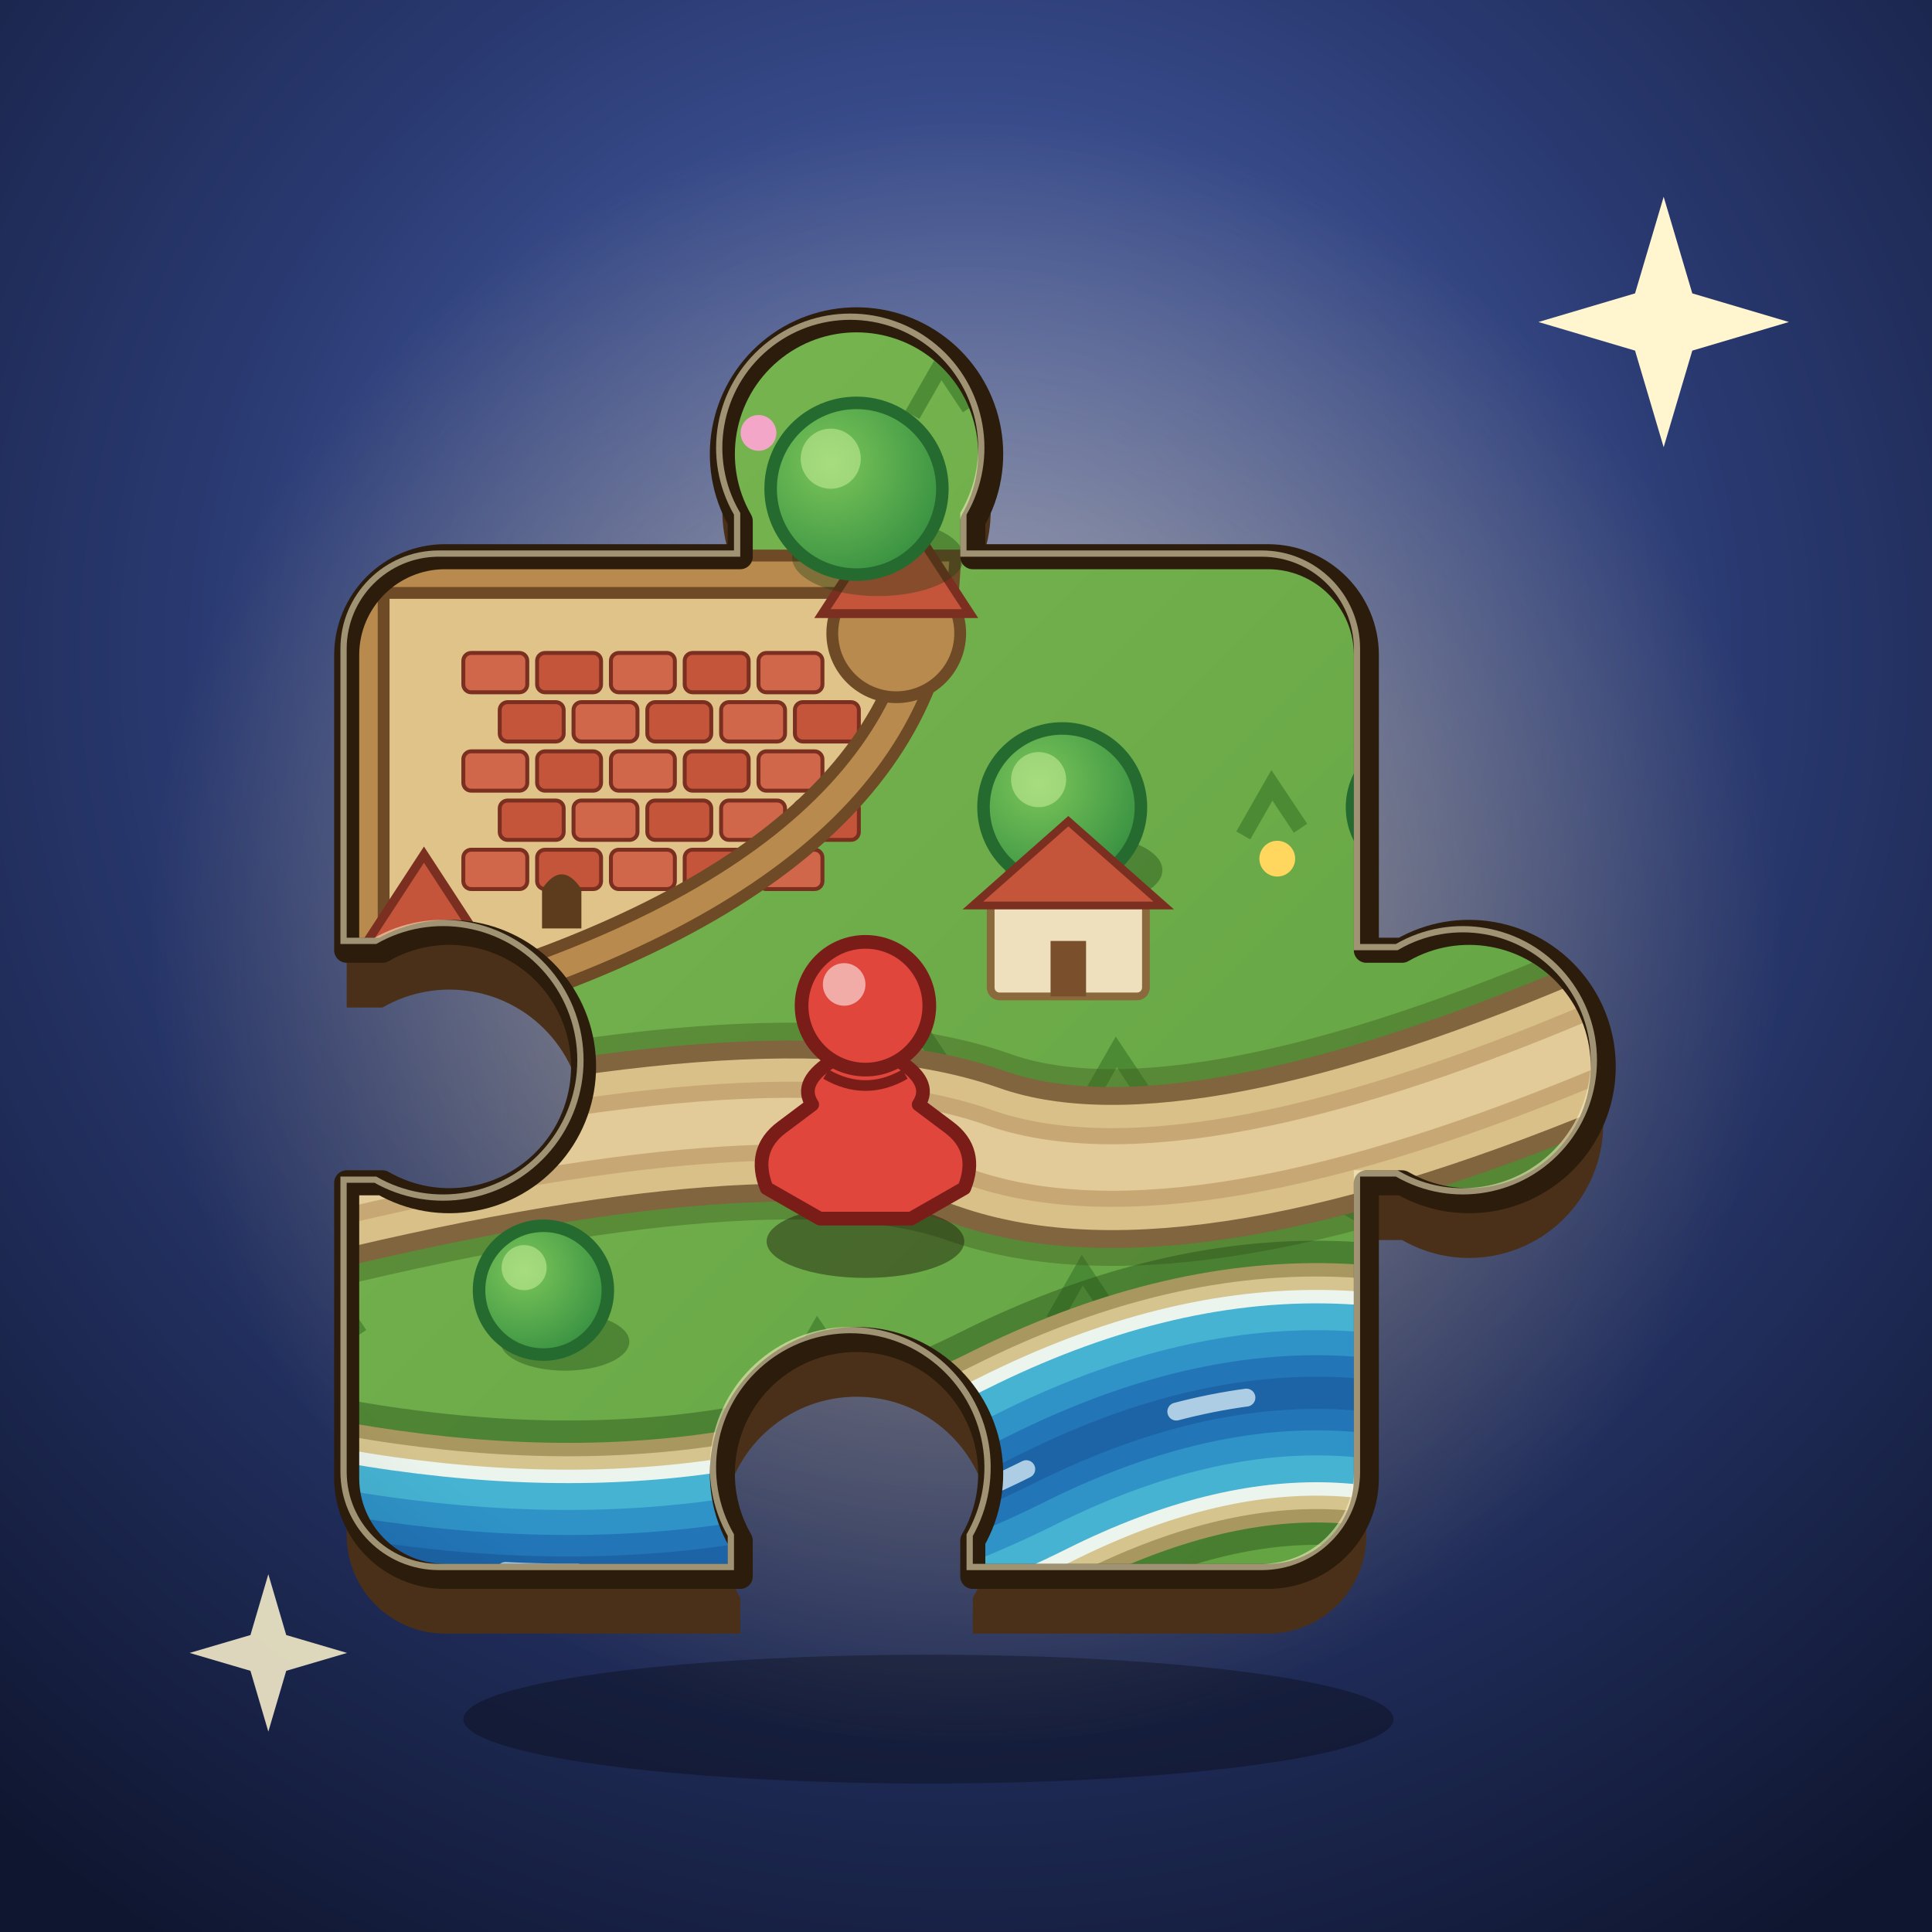
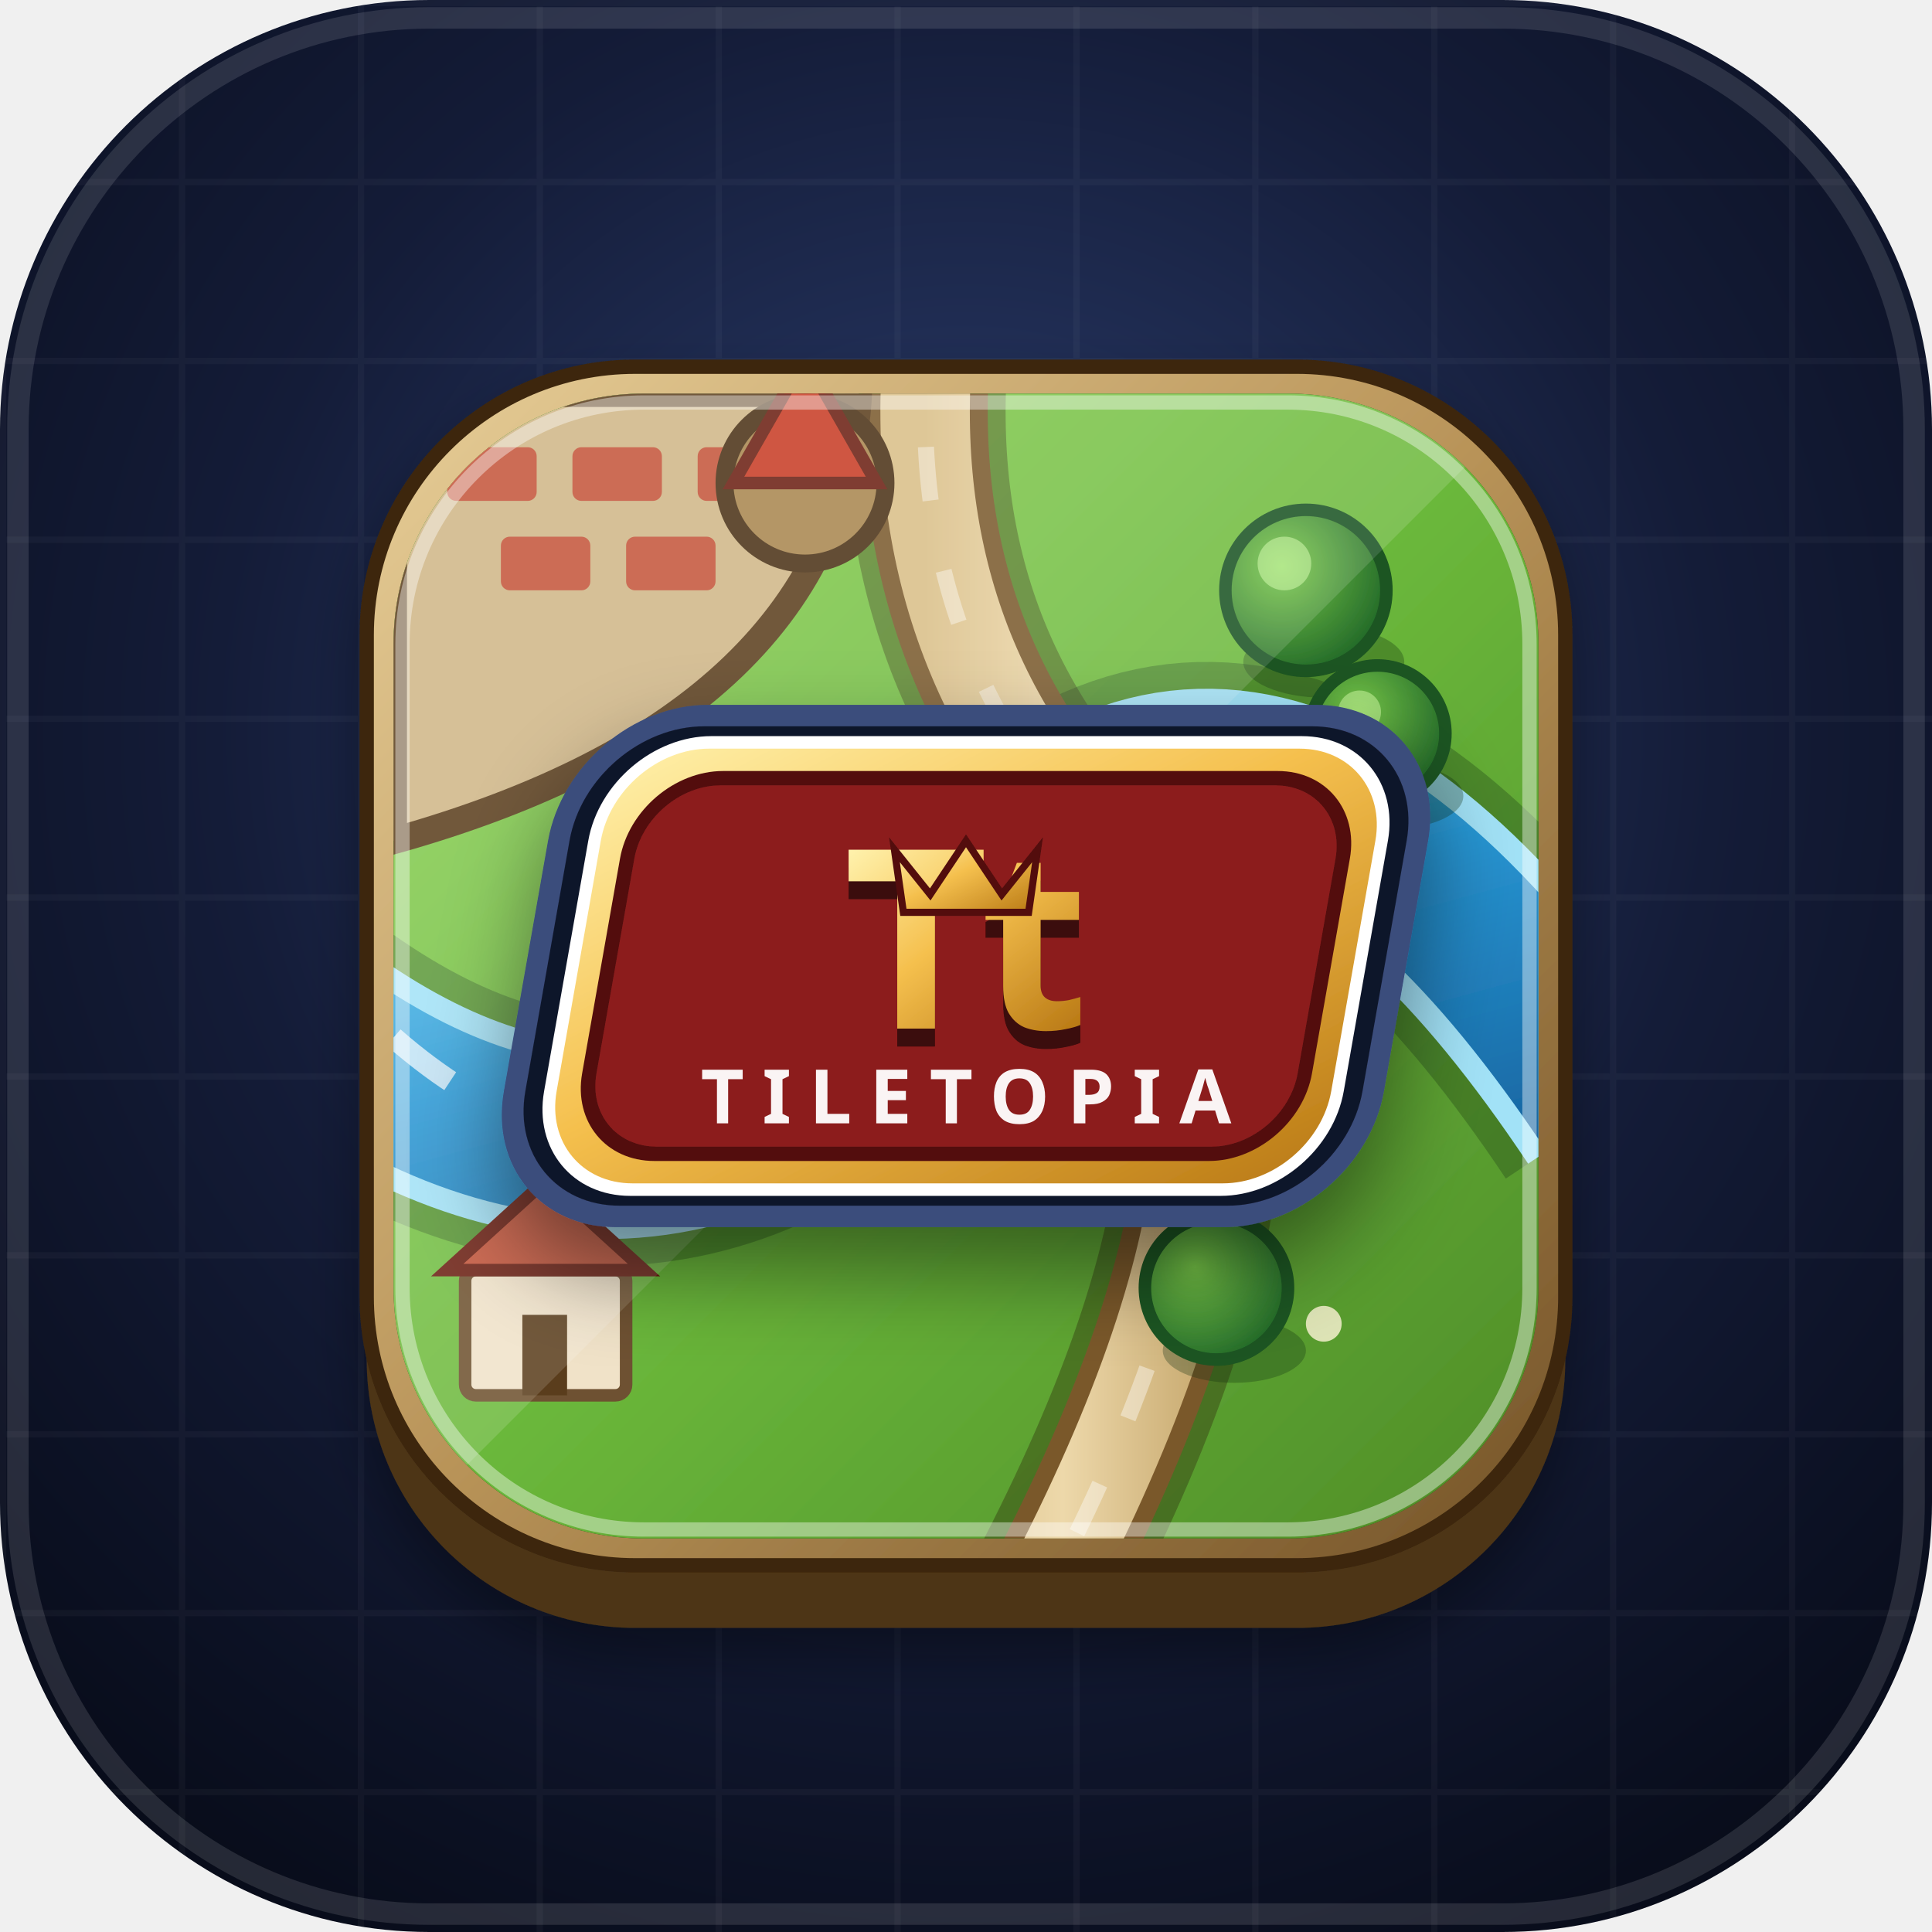
- <svg xmlns="http://www.w3.org/2000/svg" viewBox="0 0 108 108" width="108" height="108">
+ <svg xmlns="http://www.w3.org/2000/svg" viewBox="0 0 108 108" width="512" height="512">
  <defs>
-     <radialGradient id="ibg" cx="50%" cy="34%" r="78%">
-       <stop offset="0" stop-color="#5a74c4" />
-       <stop offset=".5" stop-color="#2a3a72" />
-       <stop offset="1" stop-color="#0f1630" />
+     <radialGradient id="bgGradFull" cx="50%" cy="38%" r="70%">
+       <stop offset="0%" stop-color="#2d4072" />
+       <stop offset="55%" stop-color="#141c38" />
+       <stop offset="100%" stop-color="#080c1a" />
    </radialGradient>
-     <radialGradient id="iglow" cx="50%" cy="50%" r="50%">
-       <stop offset="0" stop-color="#ffd878" stop-opacity=".55" />
-       <stop offset="1" stop-color="#ffd878" stop-opacity="0" />
+     <pattern id="bgGridFull" width="10" height="10" patternUnits="userSpaceOnUse">
+       <path d="M 10 0 L 0 0 0 10" fill="none" stroke="rgba(255,255,255,0.035)" stroke-width="0.7" />
+     </pattern>
+   </defs>
+   <rect width="108" height="108" rx="24" fill="url(#bgGradFull)" />
+   <rect width="108" height="108" rx="24" fill="url(#bgGridFull)" />
+   <rect width="106" height="106" x="1" y="1" rx="23" fill="none" stroke="rgba(255,255,255,0.12)" stroke-width="1.2" />
+   <defs>
+     <linearGradient id="tileBorder" x1="0" y1="0" x2="1" y2="1">
+       <stop offset="0%" stop-color="#e8cf99" />
+       <stop offset="50%" stop-color="#b89358" />
+       <stop offset="100%" stop-color="#735227" />
+     </linearGradient>
+     <linearGradient id="tileGrass" x1="0" y1="0" x2="1" y2="1">
+       <stop offset="0%" stop-color="#8fd458" />
+       <stop offset="50%" stop-color="#6bb83b" />
+       <stop offset="100%" stop-color="#4e8c28" />
+     </linearGradient>
+     <linearGradient id="riverGrad" x1="0" y1="0" x2="1" y2="1">
+       <stop offset="0%" stop-color="#6cd5f7" />
+       <stop offset="50%" stop-color="#2897d4" />
+       <stop offset="100%" stop-color="#16629e" />
+     </linearGradient>
+     <linearGradient id="roadGrad" x1="0" y1="0" x2="1" y2="0">
+       <stop offset="0%" stop-color="#d9be87" />
+       <stop offset="50%" stop-color="#edd8aa" />
+       <stop offset="100%" stop-color="#c9ab71" />
+     </linearGradient>
+     <linearGradient id="goldBanner" x1="0" y1="0" x2="1" y2="1">
+       <stop offset="0%" stop-color="#fff2ad" />
+       <stop offset="45%" stop-color="#f5c04e" />
+       <stop offset="100%" stop-color="#b87814" />
+     </linearGradient>
+     <radialGradient id="treeGrad" cx="35%" cy="35%" r="70%">
+       <stop offset="0%" stop-color="#78c948" />
+       <stop offset="100%" stop-color="#226929" />
    </radialGradient>
-     <linearGradient id="igrass" x1="0" y1="0" x2="1" y2="1">
-       <stop offset="0" stop-color="#80be56" />
-       <stop offset="1" stop-color="#5a9a3c" />
-     </linearGradient>
-     <radialGradient id="itree" cx=".35" cy=".35" r=".8">
-       <stop offset="0" stop-color="#7cc65a" />
-       <stop offset="1" stop-color="#2f8a3e" />
-     </radialGradient>
-     <linearGradient id="igold" x1="0" y1="0" x2="0" y2="1">
-       <stop offset="0" stop-color="#fff2c4" />
-       <stop offset=".5" stop-color="#f2c45a" />
-       <stop offset="1" stop-color="#d98e1f" />
-     </linearGradient>
-     <radialGradient id="ivig" cx=".5" cy=".42" r=".7">
-       <stop offset=".62" stop-color="#000" stop-opacity="0" />
-       <stop offset="1" stop-color="#0a1e08" stop-opacity=".3" />
-     </radialGradient>
-     <clipPath id="ipc">
-       <path d="M24.88 31.12L41.38 31.12L41.38 29.12A7.5 7.5 0 1 1 54.38 29.12L54.38 31.12L70.88 31.12A5.5 5.5 0 0 1 76.38 36.62L76.38 53.12L78.38 53.12A7.5 7.5 0 1 1 78.38 66.12L76.38 66.12L76.38 82.62A5.5 5.5 0 0 1 70.88 88.12L54.38 88.12L54.38 86.12A7.5 7.5 0 1 0 41.38 86.12L41.38 88.12L24.88 88.12A5.5 5.5 0 0 1 19.38 82.62L19.38 66.12L21.38 66.12A7.5 7.5 0 1 0 21.38 53.12L19.38 53.12L19.38 36.62A5.5 5.5 0 0 1 24.88 31.12Z" />
+     <filter id="tileShadow" x="-20%" y="-20%" width="150%" height="150%">
+       <feDropShadow dx="0" dy="4" stdDeviation="4" flood-color="#000" flood-opacity="0.55" />
+       <feDropShadow dx="0" dy="1.5" stdDeviation="1.5" flood-color="#000" flood-opacity="0.35" />
+     </filter>
+     <filter id="badgeShadow" x="-30%" y="-30%" width="160%" height="160%">
+       <feDropShadow dx="0" dy="2.5" stdDeviation="2.5" flood-color="#000" flood-opacity="0.45" />
+     </filter>
+     <clipPath id="tileClip">
+       <rect x="22" y="22" width="64" height="64" rx="14" />
    </clipPath>
  </defs>
-   <rect width="108" height="108" fill="url(#ibg)" />
-   <circle cx="54" cy="52" r="46" fill="url(#iglow)" />
-   <ellipse cx="51.9" cy="96.1" rx="26" ry="3.6" fill="#000" opacity=".3" />
-   <g transform="translate(0 3.2)">
-     <path d="M24.88 31.12L41.38 31.12L41.38 29.12A7.5 7.5 0 1 1 54.38 29.12L54.38 31.12L70.88 31.12A5.5 5.5 0 0 1 76.38 36.62L76.38 53.12L78.38 53.12A7.5 7.5 0 1 1 78.38 66.12L76.38 66.12L76.38 82.62A5.5 5.5 0 0 1 70.88 88.12L54.38 88.12L54.38 86.12A7.5 7.5 0 1 0 41.38 86.12L41.38 88.12L24.88 88.12A5.5 5.5 0 0 1 19.38 82.62L19.38 66.12L21.38 66.12A7.5 7.5 0 1 0 21.38 53.12L19.38 53.12L19.38 36.62A5.5 5.5 0 0 1 24.88 31.12Z" fill="#4a3018" />
+   <g filter="url(#tileShadow)">
+     <rect x="20.5" y="24" width="67" height="67" rx="15" fill="#4d3516" />
+     <rect x="20.5" y="20.5" width="67" height="67" rx="15" fill="url(#tileBorder)" stroke="#3d270e" stroke-width="0.8" />
+     <rect x="22" y="22" width="64" height="64" rx="14" fill="#2d4218" />
+     <g clip-path="url(#tileClip)">
+       <rect x="22" y="22" width="64" height="64" fill="url(#tileGrass)" />
+       <circle cx="30" cy="32" r="1" fill="#fff6d8" opacity="0.8" />
+       <circle cx="44" cy="28" r="1.2" fill="#ffd75e" opacity="0.7" />
+       <circle cx="74" cy="74" r="1" fill="#fff6d8" opacity="0.8" />
+       <circle cx="34" cy="76" r="1.1" fill="#ffd75e" opacity="0.7" />
+       <path d="M 18 58 Q 38 72 54 52 T 90 62" fill="none" stroke="rgba(20,50,20,0.3)" stroke-width="14" />
+       <path d="M 18 58 Q 38 72 54 52 T 90 62" fill="none" stroke="#a2e2f7" stroke-width="11" />
+       <path d="M 18 58 Q 38 72 54 52 T 90 62" fill="none" stroke="url(#riverGrad)" stroke-width="8.5" />
+       <path d="M 22 58 Q 38 72 54 52" fill="none" stroke="rgba(255,255,255,0.7)" stroke-width="1.2" stroke-dasharray="4 6" />
+       <path d="M 52 18 Q 50 36 62 48 T 58 90" fill="none" stroke="rgba(40,30,10,0.35)" stroke-width="9" />
+       <path d="M 52 18 Q 50 36 62 48 T 58 90" fill="none" stroke="#7a582c" stroke-width="7" />
+       <path d="M 52 18 Q 50 36 62 48 T 58 90" fill="none" stroke="url(#roadGrad)" stroke-width="5" />
+       <path d="M 52 18 Q 50 36 62 48 T 58 90" fill="none" stroke="rgba(255,255,255,0.4)" stroke-width="0.9" stroke-dasharray="3 4" />
+       <g transform="translate(50, 48)">
+         <rect x="-3" y="-5" width="10" height="10" rx="2" fill="#695c4e" stroke="#3b3228" stroke-width="0.8" />
+         <rect x="-1.5" y="-3.5" width="7" height="7" rx="1.2" fill="#d4c5a9" />
+         <line x1="-3" y1="0" x2="7" y2="0" stroke="#8c7e6c" stroke-width="0.6" />
+       </g>
+       <g transform="translate(22, 22)">
+         <path d="M 0 0 L 26 0 Q 25 18 0 25 Z" fill="#cfb686" stroke="#5a3d1c" stroke-width="1.5" />
+         <rect x="3" y="3" width="5" height="3" rx="0.5" fill="#c4553a" />
+         <rect x="10" y="3" width="5" height="3" rx="0.5" fill="#c4553a" />
+         <rect x="17" y="3" width="5" height="3" rx="0.5" fill="#c4553a" />
+         <rect x="6" y="8" width="5" height="3" rx="0.5" fill="#c4553a" />
+         <rect x="13" y="8" width="5" height="3" rx="0.5" fill="#c4553a" />
+         <circle cx="23" cy="5" r="4.5" fill="#a8854e" stroke="#4a3114" stroke-width="1" />
+         <polygon points="19,5 23,-2 27,5" fill="#c73c24" stroke="#6b1e10" stroke-width="0.7" />
+       </g>
+       <g transform="translate(26, 68)">
+         <rect x="0" y="3" width="9" height="7" rx="0.6" fill="#f0e2c8" stroke="#6e5130" stroke-width="0.7" />
+         <polygon points="-1,3 4.5,-2 10,3" fill="#c4553a" stroke="#6b1e10" stroke-width="0.7" />
+         <rect x="3.2" y="5.5" width="2.5" height="4.5" fill="#5a3d1c" />
+       </g>
+       <g transform="translate(73, 33)">
+         <ellipse cx="1" cy="4" rx="4.5" ry="2" fill="rgba(15,45,15,0.3)" />
+         <circle cx="0" cy="0" r="4.5" fill="url(#treeGrad)" stroke="#1a5420" stroke-width="0.7" />
+         <circle cx="-1.2" cy="-1.5" r="1.5" fill="rgba(215,255,170,0.5)" />
+       </g>
+       <g transform="translate(77, 41)">
+         <ellipse cx="1" cy="3.5" rx="3.8" ry="1.8" fill="rgba(15,45,15,0.3)" />
+         <circle cx="0" cy="0" r="3.8" fill="url(#treeGrad)" stroke="#1a5420" stroke-width="0.7" />
+         <circle cx="-1" cy="-1.2" r="1.2" fill="rgba(215,255,170,0.5)" />
+       </g>
+       <g transform="translate(68, 72)">
+         <ellipse cx="1" cy="3.5" rx="4" ry="1.8" fill="rgba(15,45,15,0.3)" />
+         <circle cx="0" cy="0" r="4" fill="url(#treeGrad)" stroke="#1a5420" stroke-width="0.7" />
+       </g>
+       <path d="M 22 22 L 86 22 L 22 86 Z" fill="rgba(255,255,255,0.14)" />
+     </g>
+     <rect x="22.5" y="22.5" width="63" height="63" rx="13.5" fill="none" stroke="rgba(255,255,255,0.4)" stroke-width="0.8" pointer-events="none" />
  </g>
-   <path d="M24.88 31.12L41.38 31.12L41.38 29.12A7.5 7.5 0 1 1 54.38 29.12L54.38 31.12L70.88 31.12A5.5 5.5 0 0 1 76.38 36.62L76.38 53.12L78.38 53.12A7.5 7.5 0 1 1 78.38 66.12L76.38 66.12L76.38 82.62A5.5 5.5 0 0 1 70.88 88.12L54.38 88.12L54.38 86.12A7.5 7.5 0 1 0 41.38 86.12L41.38 88.12L24.88 88.12A5.5 5.5 0 0 1 19.38 82.62L19.38 66.12L21.38 66.12A7.5 7.5 0 1 0 21.38 53.12L19.38 53.12L19.38 36.62A5.5 5.5 0 0 1 24.88 31.12Z" fill="url(#igold)" />
-   <g clip-path="url(#ipc)" transform="translate(0 0)">
-     <g transform="translate(0 0)">
-       <rect x="0" y="0" width="108" height="108" fill="url(#igrass)" />
-       <path d="M45.1 57.7L46.7 54.9L48.3 57.3" stroke="#3f7d2c" stroke-width=".9" fill="none" opacity=".7" />
-       <path d="M81.9 51.3L83.5 48.5L85.1 50.9" stroke="#3f7d2c" stroke-width=".9" fill="none" opacity=".7" />
-       <path d="M49.4 59.7L51.0 56.9L52.6 59.3" stroke="#3f7d2c" stroke-width=".9" fill="none" opacity=".7" />
-       <path d="M24.2 54.4L25.8 51.6L27.4 54.0" stroke="#3f7d2c" stroke-width=".9" fill="none" opacity=".7" />
-       <path d="M58.9 73.8L60.5 71.0L62.1 73.4" stroke="#3f7d2c" stroke-width=".9" fill="none" opacity=".7" />
-       <path d="M17.1 40.1L18.7 37.3L20.3 39.7" stroke="#3f7d2c" stroke-width=".9" fill="none" opacity=".7" />
-       <path d="M16.9 75.0L18.5 72.2L20.1 74.6" stroke="#3f7d2c" stroke-width=".9" fill="none" opacity=".7" />
-       <path d="M63.9 22.0L65.5 19.2L67.1 21.6" stroke="#3f7d2c" stroke-width=".9" fill="none" opacity=".7" />
-       <path d="M86.4 85.7L88.0 82.9L89.6 85.3" stroke="#3f7d2c" stroke-width=".9" fill="none" opacity=".7" />
-       <path d="M60.8 61.6L62.4 58.8L64.0 61.2" stroke="#3f7d2c" stroke-width=".9" fill="none" opacity=".7" />
-       <path d="M22.1 20.2L23.7 17.4L25.3 19.8" stroke="#3f7d2c" stroke-width=".9" fill="none" opacity=".7" />
-       <path d="M51.0 23.2L52.6 20.4L54.2 22.8" stroke="#3f7d2c" stroke-width=".9" fill="none" opacity=".7" />
-       <path d="M24.6 35.8L26.2 33.0L27.8 35.4" stroke="#3f7d2c" stroke-width=".9" fill="none" opacity=".7" />
-       <path d="M12.1 51.1L13.7 48.3L15.3 50.7" stroke="#3f7d2c" stroke-width=".9" fill="none" opacity=".7" />
-       <path d="M44.1 77.2L45.7 74.4L47.3 76.8" stroke="#3f7d2c" stroke-width=".9" fill="none" opacity=".7" />
-       <path d="M50.3 63.3L51.9 60.5L53.5 62.9" stroke="#3f7d2c" stroke-width=".9" fill="none" opacity=".7" />
-       <path d="M48.8 64.8L50.4 62.0L52.0 64.4" stroke="#3f7d2c" stroke-width=".9" fill="none" opacity=".7" />
-       <path d="M45.5 38.3L47.1 35.5L48.7 37.9" stroke="#3f7d2c" stroke-width=".9" fill="none" opacity=".7" />
-       <path d="M87.6 87.8L89.2 85.0L90.8 87.4" stroke="#3f7d2c" stroke-width=".9" fill="none" opacity=".7" />
-       <path d="M75.3 68.0L76.9 65.2L78.5 67.6" stroke="#3f7d2c" stroke-width=".9" fill="none" opacity=".7" />
-       <path d="M34.4 35.0L36.0 32.2L37.6 34.6" stroke="#3f7d2c" stroke-width=".9" fill="none" opacity=".7" />
-       <path d="M32.3 24.0L33.9 21.2L35.5 23.6" stroke="#3f7d2c" stroke-width=".9" fill="none" opacity=".7" />
-       <path d="M69.5 46.7L71.1 43.9L72.7 46.3" stroke="#3f7d2c" stroke-width=".9" fill="none" opacity=".7" />
-       <path d="M75.8 45.8L77.4 43.0L79.0 45.4" stroke="#3f7d2c" stroke-width=".9" fill="none" opacity=".7" />
-       <path d="M84.5 77.6L86.1 74.8L87.7 77.2" stroke="#3f7d2c" stroke-width=".9" fill="none" opacity=".7" />
-       <path d="M9.8 33.6L11.4 30.8L13.0 33.2" stroke="#3f7d2c" stroke-width=".9" fill="none" opacity=".7" />
-       <circle cx="82.4" cy="51.5" r="1" fill="#f3a6c8" />
-       <circle cx="42.4" cy="24.2" r="1" fill="#f3a6c8" />
-       <circle cx="26.9" cy="65.7" r="1" fill="#ffd75e" />
-       <circle cx="18.2" cy="42.1" r="1" fill="#ffd75e" />
-       <circle cx="70.5" cy="27.3" r="1" fill="#fff6d8" />
-       <circle cx="66.5" cy="19.9" r="1" fill="#ffd75e" />
-       <circle cx="73.5" cy="31.4" r="1" fill="#f3a6c8" />
-       <circle cx="26.1" cy="54.2" r="1" fill="#f3a6c8" />
-       <circle cx="71.4" cy="48.0" r="1" fill="#ffd75e" />
-       <path d="M15.379 67.121Q43.379 60.121 54.7 64.121T89.621 58.121" fill="none" stroke="rgba(60,90,30,.4)" stroke-width="11" stroke-linecap="butt" />
-       <path d="M15.379 67.121Q43.379 60.121 54.7 64.121T89.621 58.121" fill="none" stroke="#80653e" stroke-width="9" stroke-linecap="butt" />
-       <path d="M15.379 67.121Q43.379 60.121 54.7 64.121T89.621 58.121" fill="none" stroke="#d9bf88" stroke-width="7" stroke-linecap="butt" />
-       <path d="M15.379 67.121Q43.379 60.121 54.7 64.121T89.621 58.121" fill="none" stroke="#c7a874" stroke-width="4.4" stroke-linecap="butt" />
-       <path d="M15.379 67.121Q43.379 60.121 54.7 64.121T89.621 58.121" fill="none" stroke="#e2cb98" stroke-width="2.6" stroke-linecap="butt" />
-       <path d="M15.379 86.121Q39.379 91.121 57.379 82.121T89.621 83.121" fill="none" stroke="rgba(30,70,20,.4)" stroke-width="17" stroke-linecap="butt" />
-       <path d="M15.379 86.121Q39.379 91.121 57.379 82.121T89.621 83.121" fill="none" stroke="#a8975f" stroke-width="14.5" stroke-linecap="butt" />
-       <path d="M15.379 86.121Q39.379 91.121 57.379 82.121T89.621 83.121" fill="none" stroke="#d6c48e" stroke-width="13" stroke-linecap="butt" />
-       <path d="M15.379 86.121Q39.379 91.121 57.379 82.121T89.621 83.121" fill="none" stroke="rgba(240,252,255,.85)" stroke-width="11.5" stroke-linecap="butt" />
-       <path d="M15.379 86.121Q39.379 91.121 57.379 82.121T89.621 83.121" fill="none" stroke="#46b3d3" stroke-width="10" stroke-linecap="butt" />
-       <path d="M15.379 86.121Q39.379 91.121 57.379 82.121T89.621 83.121" fill="none" stroke="#2f93c8" stroke-width="7" stroke-linecap="butt" />
-       <path d="M15.379 86.121Q39.379 91.121 57.379 82.121T89.621 83.121" fill="none" stroke="#2276b8" stroke-width="4.2" stroke-linecap="butt" />
-       <path d="M15.379 86.121Q39.379 91.121 57.379 82.121T89.621 83.121" fill="none" stroke="#1c64a6" stroke-width="1.8" stroke-linecap="butt" />
-       <path d="M15.379 86.121Q39.379 91.121 57.379 82.121T89.621 83.121" fill="none" stroke="rgba(235,250,255,.7)" stroke-width="1" stroke-dasharray="4 9" stroke-linecap="round" />
-       <g transform="translate(16.0 27.7) scale(0.55)">
-         <path d="M8 8L66 8Q64 40 8 54Z" fill="#e0c389" />
-         <rect x="18.0" y="16" width="6.5" height="4" rx=".8" fill="#d0664a" stroke="#7a2f20" stroke-width=".4" />
-         <rect x="25.5" y="16" width="6.5" height="4" rx=".8" fill="#c4553a" stroke="#7a2f20" stroke-width=".4" />
-         <rect x="33.0" y="16" width="6.5" height="4" rx=".8" fill="#d0664a" stroke="#7a2f20" stroke-width=".4" />
-         <rect x="40.5" y="16" width="6.5" height="4" rx=".8" fill="#c4553a" stroke="#7a2f20" stroke-width=".4" />
-         <rect x="48.0" y="16" width="6.5" height="4" rx=".8" fill="#d0664a" stroke="#7a2f20" stroke-width=".4" />
-         <rect x="21.7" y="21" width="6.5" height="4" rx=".8" fill="#c4553a" stroke="#7a2f20" stroke-width=".4" />
-         <rect x="29.2" y="21" width="6.5" height="4" rx=".8" fill="#d0664a" stroke="#7a2f20" stroke-width=".4" />
-         <rect x="36.7" y="21" width="6.5" height="4" rx=".8" fill="#c4553a" stroke="#7a2f20" stroke-width=".4" />
-         <rect x="44.2" y="21" width="6.5" height="4" rx=".8" fill="#d0664a" stroke="#7a2f20" stroke-width=".4" />
-         <rect x="51.7" y="21" width="6.5" height="4" rx=".8" fill="#c4553a" stroke="#7a2f20" stroke-width=".4" />
-         <rect x="18.0" y="26" width="6.5" height="4" rx=".8" fill="#d0664a" stroke="#7a2f20" stroke-width=".4" />
-         <rect x="25.5" y="26" width="6.5" height="4" rx=".8" fill="#c4553a" stroke="#7a2f20" stroke-width=".4" />
-         <rect x="33.0" y="26" width="6.5" height="4" rx=".8" fill="#d0664a" stroke="#7a2f20" stroke-width=".4" />
-         <rect x="40.5" y="26" width="6.5" height="4" rx=".8" fill="#c4553a" stroke="#7a2f20" stroke-width=".4" />
-         <rect x="48.0" y="26" width="6.5" height="4" rx=".8" fill="#d0664a" stroke="#7a2f20" stroke-width=".4" />
-         <rect x="21.7" y="31" width="6.5" height="4" rx=".8" fill="#c4553a" stroke="#7a2f20" stroke-width=".4" />
-         <rect x="29.2" y="31" width="6.5" height="4" rx=".8" fill="#d0664a" stroke="#7a2f20" stroke-width=".4" />
-         <rect x="36.7" y="31" width="6.5" height="4" rx=".8" fill="#c4553a" stroke="#7a2f20" stroke-width=".4" />
-         <rect x="44.2" y="31" width="6.5" height="4" rx=".8" fill="#d0664a" stroke="#7a2f20" stroke-width=".4" />
-         <rect x="51.7" y="31" width="6.5" height="4" rx=".8" fill="#c4553a" stroke="#7a2f20" stroke-width=".4" />
-         <rect x="18.0" y="36" width="6.5" height="4" rx=".8" fill="#d0664a" stroke="#7a2f20" stroke-width=".4" />
-         <rect x="25.5" y="36" width="6.5" height="4" rx=".8" fill="#c4553a" stroke="#7a2f20" stroke-width=".4" />
-         <rect x="33.0" y="36" width="6.5" height="4" rx=".8" fill="#d0664a" stroke="#7a2f20" stroke-width=".4" />
-         <rect x="40.5" y="36" width="6.5" height="4" rx=".8" fill="#c4553a" stroke="#7a2f20" stroke-width=".4" />
-         <rect x="48.0" y="36" width="6.5" height="4" rx=".8" fill="#d0664a" stroke="#7a2f20" stroke-width=".4" />
-         <path d="M8 8L66 8Q64 40 8 54Z" fill="none" stroke="#6e4a26" stroke-width="5" />
-         <path d="M8 8L66 8Q64 40 8 54Z" fill="none" stroke="#b98a4e" stroke-width="2.6" />
-         <circle cx="62" cy="14" r="6.5" fill="#b98a4e" stroke="#6e4a26" stroke-width="1.2" />
-         <path d="M54.5 12L62 .5L69.5 12Z" fill="#c4553a" stroke="#7a2f20" stroke-width=".9" />
-         <circle cx="14" cy="50" r="6.5" fill="#b98a4e" stroke="#6e4a26" stroke-width="1.2" />
-         <path d="M6.5 48L14 36.5L21.5 48Z" fill="#c4553a" stroke="#7a2f20" stroke-width=".9" />
-         <path d="M26 44L30 44L30 40Q28 37 26 40Z" fill="#5d3c1d" />
-       </g>
-       <ellipse cx="49.079" cy="31.161" rx="4.8" ry="2.16" fill="rgba(20,60,15,.35)" />
-       <circle cx="47.879" cy="27.321" r="4.8" fill="url(#itree)" stroke="#256b30" stroke-width=".7" />
-       <circle cx="46.439" cy="25.641" r="1.68" fill="rgba(210,245,160,.5)" />
-       <ellipse cx="80.579" cy="48.161" rx="3.8" ry="1.71" fill="rgba(20,60,15,.35)" />
-       <circle cx="79.379" cy="45.121" r="3.8" fill="url(#itree)" stroke="#256b30" stroke-width=".7" />
-       <circle cx="78.239" cy="43.791" r="1.33" fill="rgba(210,245,160,.5)" />
-       <ellipse cx="60.579" cy="48.641" rx="4.4" ry="1.98" fill="rgba(20,60,15,.35)" />
-       <circle cx="59.379" cy="45.121" r="4.4" fill="url(#itree)" stroke="#256b30" stroke-width=".7" />
-       <circle cx="58.059" cy="43.581" r="1.54" fill="rgba(210,245,160,.5)" />
-       <ellipse cx="31.579" cy="75.001" rx="3.6" ry="1.62" fill="rgba(20,60,15,.35)" />
-       <circle cx="30.379" cy="72.121" r="3.6" fill="url(#itree)" stroke="#256b30" stroke-width=".7" />
-       <circle cx="29.299" cy="70.861" r="1.26" fill="rgba(210,245,160,.5)" />
-       <g transform="translate(55.37917 50.12083) scale(0.62)">
-         <rect x="0" y="0" width="14" height="9" rx=".8" fill="#efe0bd" stroke="#8a6a3c" stroke-width=".7" />
-         <path d="M-1.6 .8L7 -6.8L15.6 .8Z" fill="#c4553a" stroke="#7a2f20" stroke-width=".7" />
-         <rect x="5.4" y="4" width="3.2" height="5" fill="#7a4f2c" />
-       </g>
-       <g transform="translate(48.37917 68.12083) scale(0.85)">
-         <ellipse cx="0" cy="1.5" rx="6.5" ry="2.4" fill="rgba(30,25,10,.45)" />
-         <path d="M-3 0L-6.5-2Q-7.5-4.5-5.5-6L-3.5-7.5Q-4.5-9-2-10.5L2-10.5Q4.5-9 3.5-7.5L5.5-6Q7.5-4.5 6.5-2L3 0Z" fill="#e0463c" stroke="#7a1d18" stroke-width=".9" stroke-linejoin="round" />
-         <circle cx="0" cy="-14" r="4.2" fill="#e0463c" stroke="#7a1d18" stroke-width=".9" />
-         <circle cx="-1.4" cy="-15.4" r="1.4" fill="rgba(255,255,255,.55)" />
-         <path d="M-2.6-9.5Q0-8 2.6-9.5" stroke="#7a1d18" stroke-width=".7" fill="none" />
-       </g>
-       <rect width="108" height="108" fill="url(#ivig)" />
+   <g filter="url(#badgeShadow)">
+     <g transform="translate(54, 54)">
+       <rect x="-24" y="-14" width="48" height="28" rx="7" transform="skewX(-10)" fill="#11182c" stroke="#3b4d7c" stroke-width="1.2" />
+       <rect x="-22" y="-12.5" width="44" height="25" rx="5.5" transform="skewX(-10)" fill="url(#goldBanner)" stroke="#fff" stroke-width="0.7" />
+       <rect x="-20" y="-10.5" width="40" height="21" rx="4.5" transform="skewX(-10)" fill="#8c1d1d" stroke="#520e0e" stroke-width="0.8" />
+       <text x="0" y="4.5" text-anchor="middle" font-family="'Unbounded', 'Arial Black', sans-serif" font-weight="900" font-size="14" fill="#3b0a0a" letter-spacing="-0.5px">Tt</text>
+       <text x="0" y="3.5" text-anchor="middle" font-family="'Unbounded', 'Arial Black', sans-serif" font-weight="900" font-size="14" fill="url(#goldBanner)" letter-spacing="-0.5px">Tt</text>
+       <path d="M -4 -6.5 L -2 -4 L 0 -7 L 2 -4 L 4 -6.5 L 3.5 -3 L -3.5 -3 Z" fill="url(#goldBanner)" stroke="#520e0e" stroke-width="0.4" />
+       <text x="0" y="8.8" text-anchor="middle" font-family="'Onest', sans-serif" font-weight="800" font-size="4.2" fill="#fff" letter-spacing="1px" opacity="0.95">TILETOPIA</text>
    </g>
  </g>
-   <path d="M24.88 31.12L41.38 31.12L41.38 29.12A7.5 7.5 0 1 1 54.38 29.12L54.38 31.12L70.88 31.12A5.5 5.5 0 0 1 76.38 36.62L76.38 53.12L78.38 53.12A7.5 7.5 0 1 1 78.38 66.12L76.38 66.12L76.38 82.62A5.5 5.5 0 0 1 70.88 88.12L54.38 88.12L54.38 86.12A7.5 7.5 0 1 0 41.38 86.12L41.38 88.12L24.88 88.12A5.5 5.5 0 0 1 19.38 82.62L19.38 66.12L21.38 66.12A7.5 7.5 0 1 0 21.38 53.12L19.38 53.12L19.38 36.62A5.5 5.5 0 0 1 24.88 31.12Z" fill="none" stroke="#2b1c0c" stroke-width="1.4" stroke-linejoin="round" />
-   <path d="M24.88 31.12L41.38 31.12L41.38 29.12A7.5 7.5 0 1 1 54.38 29.12L54.38 31.12L70.88 31.12A5.5 5.5 0 0 1 76.38 36.62L76.38 53.12L78.38 53.12A7.5 7.5 0 1 1 78.38 66.12L76.38 66.12L76.38 82.62A5.5 5.5 0 0 1 70.88 88.12L54.38 88.12L54.38 86.12A7.5 7.5 0 1 0 41.38 86.12L41.38 88.12L24.88 88.12A5.5 5.5 0 0 1 19.38 82.62L19.38 66.12L21.38 66.12A7.5 7.5 0 1 0 21.38 53.12L19.38 53.12L19.38 36.62A5.5 5.5 0 0 1 24.88 31.12Z" fill="none" stroke="rgba(255,244,200,.55)" stroke-width=".7" transform="translate(-.35 -.35)" clip-path="url(#ipc)" />
-   <path d="M93 11L94.6 16.4L100 18L94.6 19.6L93 25L91.4 19.6L86 18L91.4 16.4Z" fill="#fff6d0" />
-   <path d="M15 88L16 91.4L19.4 92.4L16 93.4L15 96.8L14 93.4L10.6 92.4L14 91.4Z" fill="#fff6d0" opacity=".85" />
</svg>
